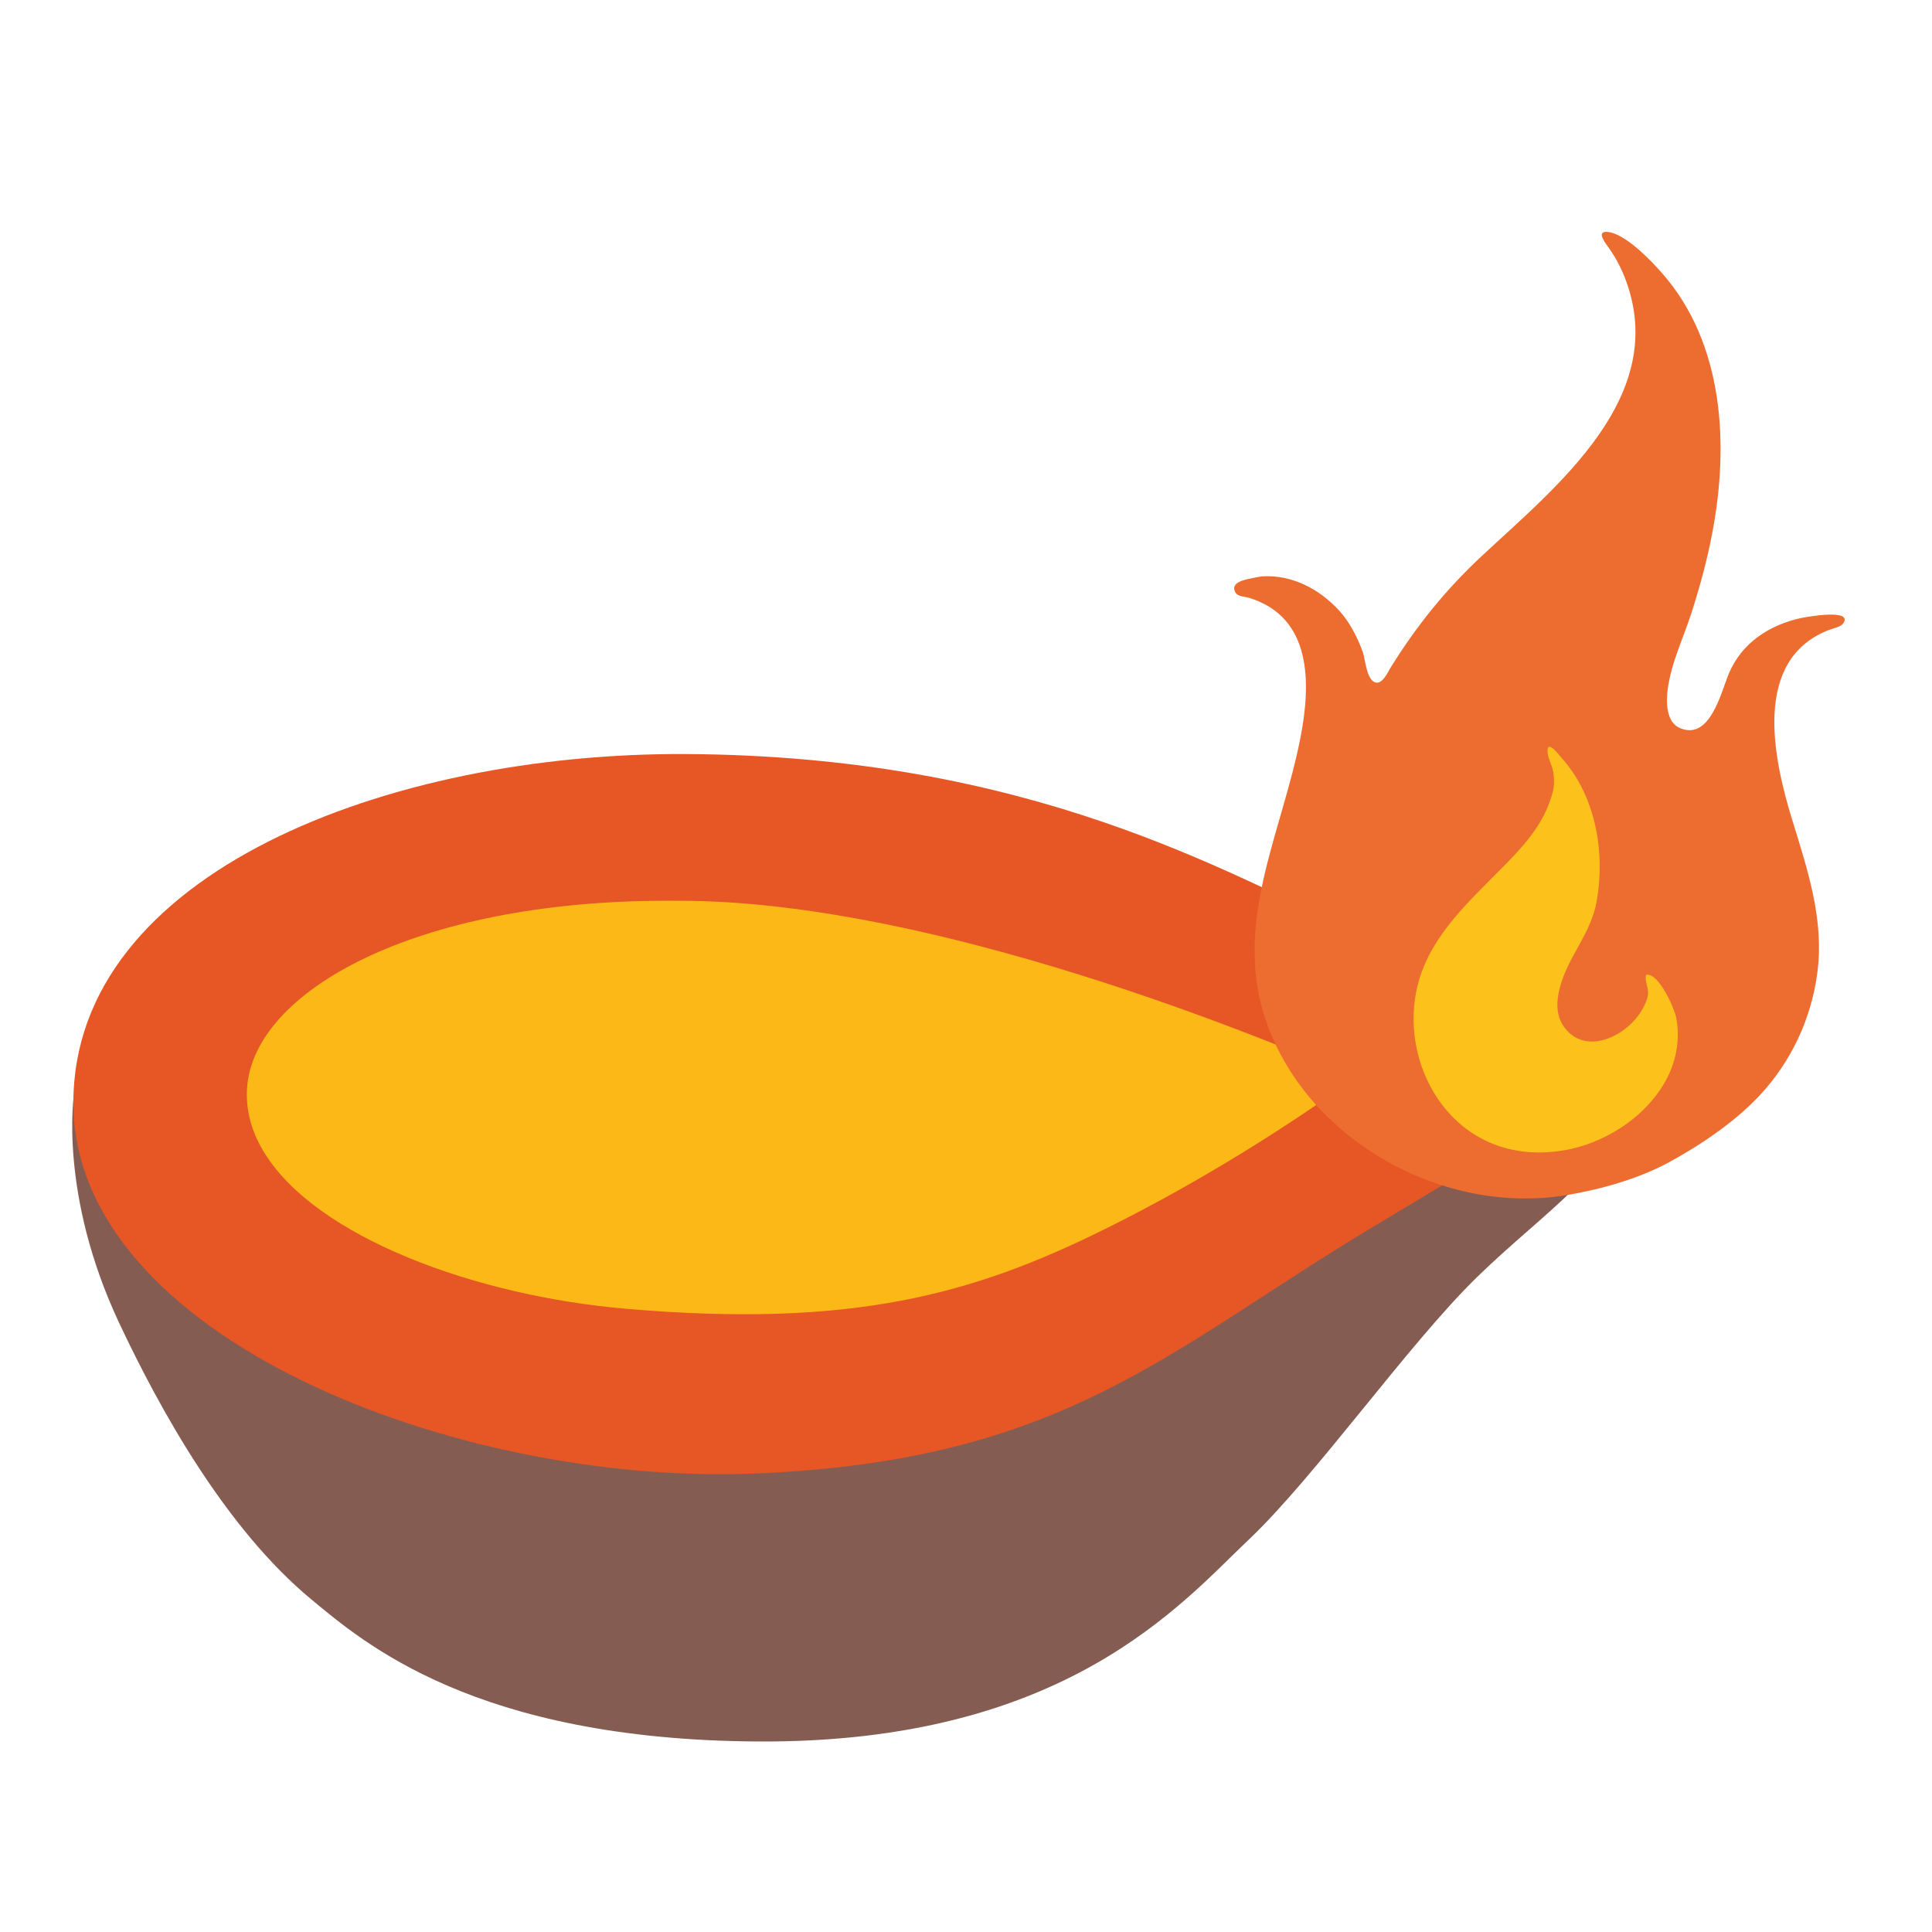
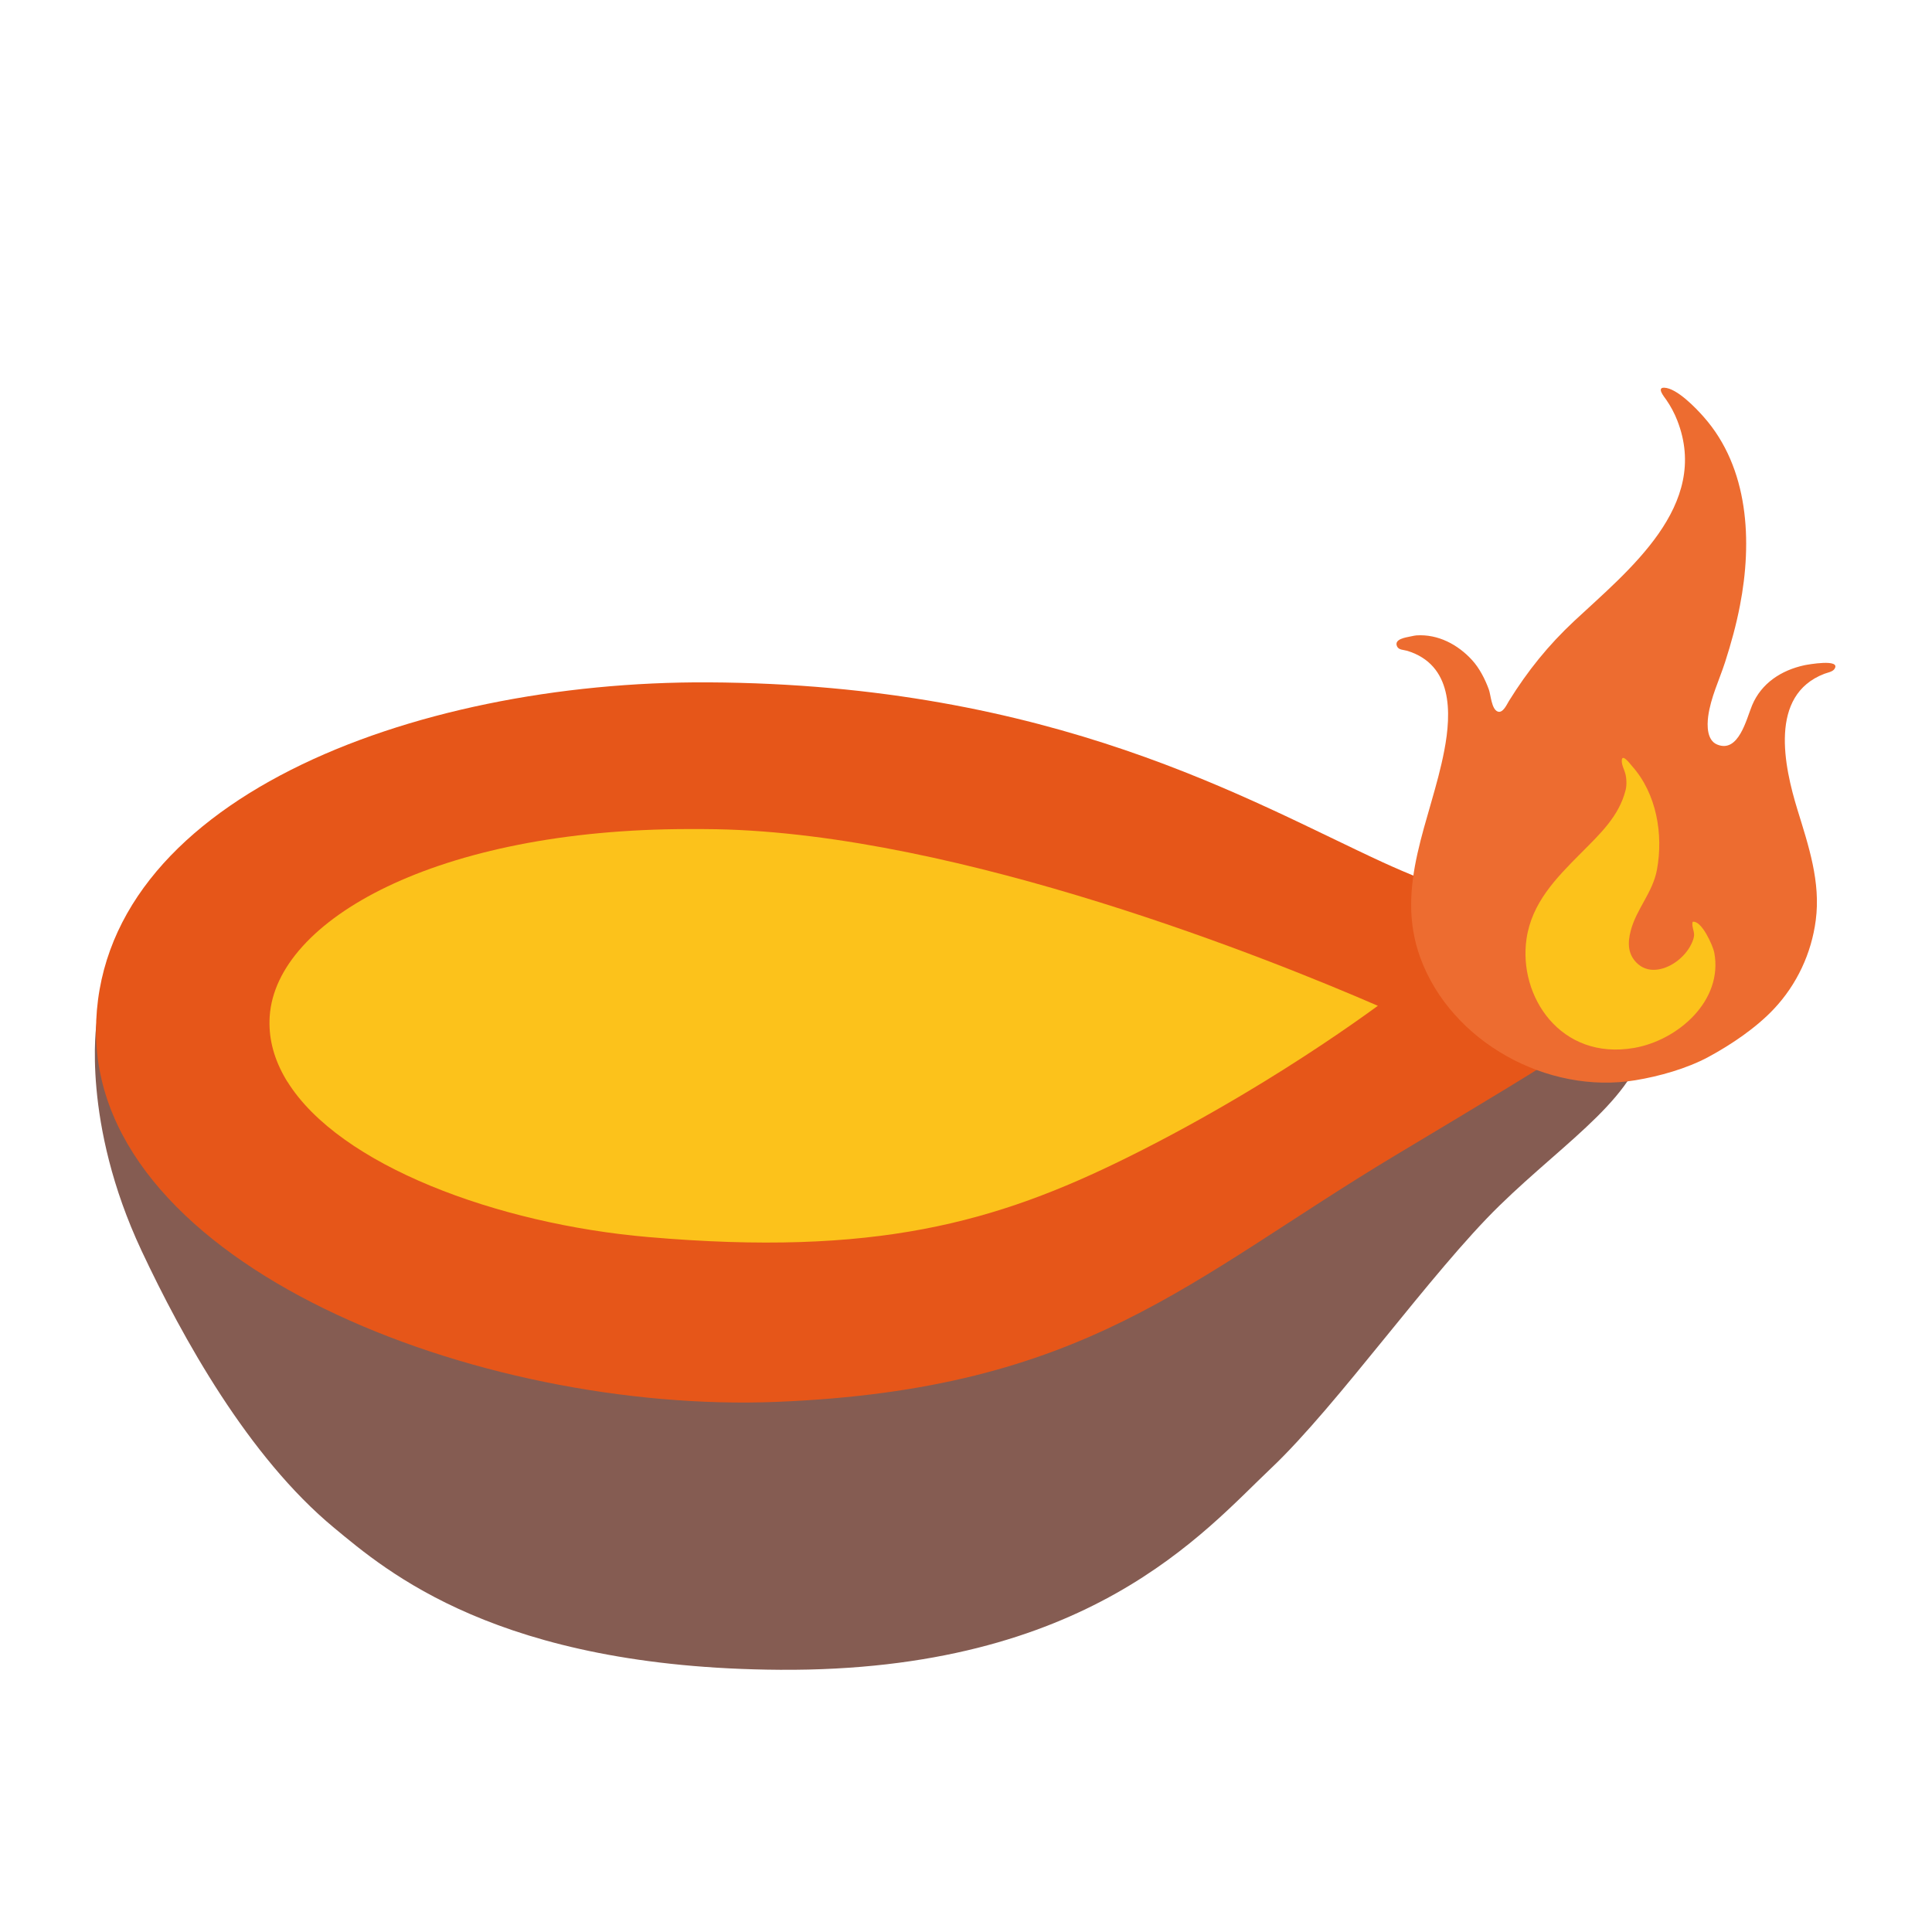
<svg xmlns="http://www.w3.org/2000/svg" version="1.1" id="Layer_2" x="0px" y="0px" viewBox="0 0 128 128" style="enable-background:new 0 0 128 128;" xml:space="preserve">
  <defs id="defs37098">
	

	
</defs>
-   <path style="fill:#855c52;fill-opacity:1" d="m 57.1,72.128 c -0.6,0.24 -52.2,0.39 -52.2,0.39 0,0 -1.02,6.57 2.98,15.1 2.7,5.75 7.07,13.65 12.75,18.35 3.46,2.86 10.84,9.29 29.55,9.41 20.38,0.13 28.12,-9.18 32.53,-13.35 4.41,-4.17 10.61,-12.99 15.13,-17.4 4.52,-4.41 9.41,-7.39 9.77,-11.56 0.36,-4.17 -2.74,-4.29 -2.74,-4.29 z" id="path37011" />
-   <path style="fill:#e75625;fill-opacity:1" d="m 49.95,97.628 c 20.49,-0.82 27.29,-8.1 40.99,-16.33 11.74,-7.04 16.21,-9.65 16.21,-11.44 0,-1.79 -10.79,-5.11 -17.04,-7.98 -8.82,-4.05 -21.81,-11.8 -44.69,-11.92 -19.67,-0.1 -40.56,7.87 -40.56,23.12 0.01,15.49 25.32,25.34 45.09,24.55 z" id="path37013" />
-   <path id="path37015" style="fill:#fbb817;fill-opacity:1" d="m 44.189,59.677 c -16.75,0 -27.39,6.03 -27.82,12.4 -0.093,1.369 0.242,2.672 0.912,3.898 0.081,0.148 0.165,0.295 0.256,0.441 h 0.006 c 3.452,5.555 13.927,9.431 23.896,10.291 15.03,1.3 23.032,-0.951 31.771,-5.281 2.725,-1.35 5.242,-2.747 7.5,-4.086 -0.003,-0.002 -0.009,-0.006 -0.012,-0.008 h 0.027 c 4.007,-2.377 7.17,-4.565 9.062,-5.945 -6.84,-2.97 -27.608,-11.389 -43.828,-11.699 -0.59,-0.01 -1.191,-0.012 -1.771,-0.012 z" />
+   <path style="fill:#855c52;fill-opacity:1" d="m 58.6,67.378 c -0.6,0.24 -52.2,0.39 -52.2,0.39 0,0 -1.02,6.57 2.98,15.1 2.7,5.75 7.07,13.65 12.75,18.35 3.46,2.86 10.84,9.29 29.55,9.41 20.38,0.13 28.12,-9.18 32.53,-13.35 4.41,-4.17 10.61,-12.99 15.13,-17.4 4.52,-4.41 9.41,-7.39 9.77,-11.56 0.36,-4.17 -2.74,-4.29 -2.74,-4.29 z" id="path37011" />
+   <path style="fill:#e65619;fill-opacity:1" d="m 51.45,92.878 c 20.49,-0.82 27.29,-8.1 40.99,-16.33 11.74,-7.04 16.21,-9.65 16.21,-11.44 0,-1.79 -10.79,-5.11 -17.04,-7.98 -8.82,-4.05 -21.81,-11.8 -44.69,-11.92 -19.67,-0.1 -40.56,7.87 -40.56,23.12 0.01,15.49 25.32,25.34 45.09,24.55 z" id="path37013" />
+   <path id="path37015" style="fill:#fcc21b;fill-opacity:1" d="m 45.689,54.927 c -16.75,0 -27.39,6.03 -27.82,12.4 -0.093,1.369 0.242,2.672 0.912,3.898 0.081,0.148 0.165,0.295 0.256,0.441 h 0.006 c 3.452,5.555 13.927,9.431 23.896,10.291 15.03,1.3 23.032,-0.951 31.771,-5.281 2.725,-1.35 5.242,-2.747 7.5,-4.086 -0.003,-0.002 -0.009,-0.006 -0.012,-0.008 h 0.027 c 4.007,-2.377 7.17,-4.565 9.062,-5.945 -6.84,-2.97 -27.608,-11.389 -43.828,-11.699 -0.59,-0.01 -1.191,-0.012 -1.771,-0.012 z" />
  <radialGradient id="SVGID_1_" cx="93.645" cy="9.376" r="57.576" gradientUnits="userSpaceOnUse">
    <stop offset="0.418" style="stop-color:#FFCF18" id="stop37071" />
    <stop offset="0.601" style="stop-color:#FFCC16" id="stop37073" />
    <stop offset="0.744" style="stop-color:#FEC212" id="stop37075" />
    <stop offset="0.873" style="stop-color:#FDB10A" id="stop37077" />
    <stop offset="0.982" style="stop-color:#FC9D00" id="stop37079" />
  </radialGradient>
  <radialGradient id="SVGID_2_" cx="91.377" cy="51.143" r="49.412" gradientTransform="matrix(0.0162 -0.9999 0.741 0.012 52.002 141.8952)" gradientUnits="userSpaceOnUse">
    <stop offset="0.184" style="stop-color:#FFD874" id="stop37088" />
    <stop offset="1" style="stop-color:#FFD874;stop-opacity:0" id="stop37090" />
  </radialGradient>
-   <g id="g11658" transform="matrix(0.5021005,0,0,0.5021005,69.85235,15.25072)" style="stroke-width:1.992">
-     <path d="m 98.59,51.16 c -4.23,0.92 -7.88,3.28 -9.59,7.35 -1.03,2.47 -2.47,8.85 -6.42,7.2 -1.89,-0.78 -1.86,-3.49 -1.64,-5.18 0.47,-3.47 2.03,-6.64 3.1,-9.94 1.1,-3.42 2.05,-6.86 2.73,-10.4 C 89.05,28.47 88.42,14.97 80.13,5.6 78.73,4 75.2,0.3 72.87,0.22 c -1.44,-0.04 -0.02,1.66 0.38,2.23 0.81,1.17 1.49,2.44 2.01,3.77 6.13,15.64 -8.98,27.55 -18.91,36.82 -4.76,4.45 -8.56,9.17 -11.98,14.68 -0.34,0.53 -1.09,2.31 -2.06,1.94 -1.15,-0.44 -1.27,-3.07 -1.63,-4.05 -0.68,-1.88 -1.73,-3.93 -3.08,-5.4 -2.61,-2.86 -6.26,-4.79 -10.21,-4.53 -0.15,0.01 -0.58,0.08 -1.11,0.2 -0.83,0.18 -3.05,0.47 -2.45,1.81 0.31,0.69 1.22,0.63 1.87,0.82 8.34,2.56 8.15,11.3 6.8,18.32 -2.44,12.78 -9.2,24.86 -4.4,38 5.66,15.49 23.38,25.16 39.46,22.5 4.39,-0.72 9.45,-2.14 13.39,-4.26 4.19,-2.26 8.78,-5.35 12.05,-8.83 4.21,-4.47 6.89,-10.2 7.68,-16.27 0.93,-7.02 -1.31,-13.64 -3.35,-20.27 -2.46,-8 -5.29,-21.06 4.93,-24.97 0.5,-0.2 1.5,-0.35 1.85,-0.88 1.3,-1.94 -4.94,-0.81 -5.52,-0.69 z" style="fill:#ed6c30;stroke-width:1.992" id="path11654" />
-     <path d="m 68.13,106.07 c 2.12,1.78 5.09,0.91 7.09,-0.61 1.07,-0.81 1.99,-1.85 2.59,-3.06 0.25,-0.52 0.54,-1.18 0.54,-1.77 0,-0.79 -0.47,-1.57 -0.27,-2.38 1.68,-0.33 3.76,4.5 3.97,5.62 1.68,8.83 -6.64,16.11 -14.67,17.52 -13.55,2.37 -21.34,-9.5 -19.78,-20.04 0.97,-6.56 5.37,-11.07 9.85,-15.57 3.71,-3.73 7.15,-6.93 8.35,-11.78 0.21,-0.86 0.16,-2.18 -0.09,-3.03 -0.21,-0.73 -0.61,-1.4 -0.63,-2.19 -0.06,-1.66 1.55,0.51 1.92,0.93 4.46,5.03 5.73,12.46 4.54,18.96 -0.77,4.2 -3.77,7.2 -4.82,11.22 -0.61,2.29 -0.55,4.52 1.41,6.18 z" style="fill:#fcc21b;stroke-width:1.992" id="path11656" />
+   <g id="g11658" transform="matrix(0.3609789,0,0,0.3609789,83.95481,25.60642)" style="stroke-width:2.77">
+     <path d="m 98.59,51.16 c -4.23,0.92 -7.88,3.28 -9.59,7.35 -1.03,2.47 -2.47,8.85 -6.42,7.2 -1.89,-0.78 -1.86,-3.49 -1.64,-5.18 0.47,-3.47 2.03,-6.64 3.1,-9.94 1.1,-3.42 2.05,-6.86 2.73,-10.4 C 89.05,28.47 88.42,14.97 80.13,5.6 78.73,4 75.2,0.3 72.87,0.22 c -1.44,-0.04 -0.02,1.66 0.38,2.23 0.81,1.17 1.49,2.44 2.01,3.77 6.13,15.64 -8.98,27.55 -18.91,36.82 -4.76,4.45 -8.56,9.17 -11.98,14.68 -0.34,0.53 -1.09,2.31 -2.06,1.94 -1.15,-0.44 -1.27,-3.07 -1.63,-4.05 -0.68,-1.88 -1.73,-3.93 -3.08,-5.4 -2.61,-2.86 -6.26,-4.79 -10.21,-4.53 -0.15,0.01 -0.58,0.08 -1.11,0.2 -0.83,0.18 -3.05,0.47 -2.45,1.81 0.31,0.69 1.22,0.63 1.87,0.82 8.34,2.56 8.15,11.3 6.8,18.32 -2.44,12.78 -9.2,24.86 -4.4,38 5.66,15.49 23.38,25.16 39.46,22.5 4.39,-0.72 9.45,-2.14 13.39,-4.26 4.19,-2.26 8.78,-5.35 12.05,-8.83 4.21,-4.47 6.89,-10.2 7.68,-16.27 0.93,-7.02 -1.31,-13.64 -3.35,-20.27 -2.46,-8 -5.29,-21.06 4.93,-24.97 0.5,-0.2 1.5,-0.35 1.85,-0.88 1.3,-1.94 -4.94,-0.81 -5.52,-0.69 z" style="fill:#ed6c30;stroke-width:2.77" id="path11654" />
+     <path d="m 68.13,106.07 c 2.12,1.78 5.09,0.91 7.09,-0.61 1.07,-0.81 1.99,-1.85 2.59,-3.06 0.25,-0.52 0.54,-1.18 0.54,-1.77 0,-0.79 -0.47,-1.57 -0.27,-2.38 1.68,-0.33 3.76,4.5 3.97,5.62 1.68,8.83 -6.64,16.11 -14.67,17.52 -13.55,2.37 -21.34,-9.5 -19.78,-20.04 0.97,-6.56 5.37,-11.07 9.85,-15.57 3.71,-3.73 7.15,-6.93 8.35,-11.78 0.21,-0.86 0.16,-2.18 -0.09,-3.03 -0.21,-0.73 -0.61,-1.4 -0.63,-2.19 -0.06,-1.66 1.55,0.51 1.92,0.93 4.46,5.03 5.73,12.46 4.54,18.96 -0.77,4.2 -3.77,7.2 -4.82,11.22 -0.61,2.29 -0.55,4.52 1.41,6.18 z" style="fill:#fcc21b;stroke-width:2.77" id="path11656" />
  </g>
</svg>
